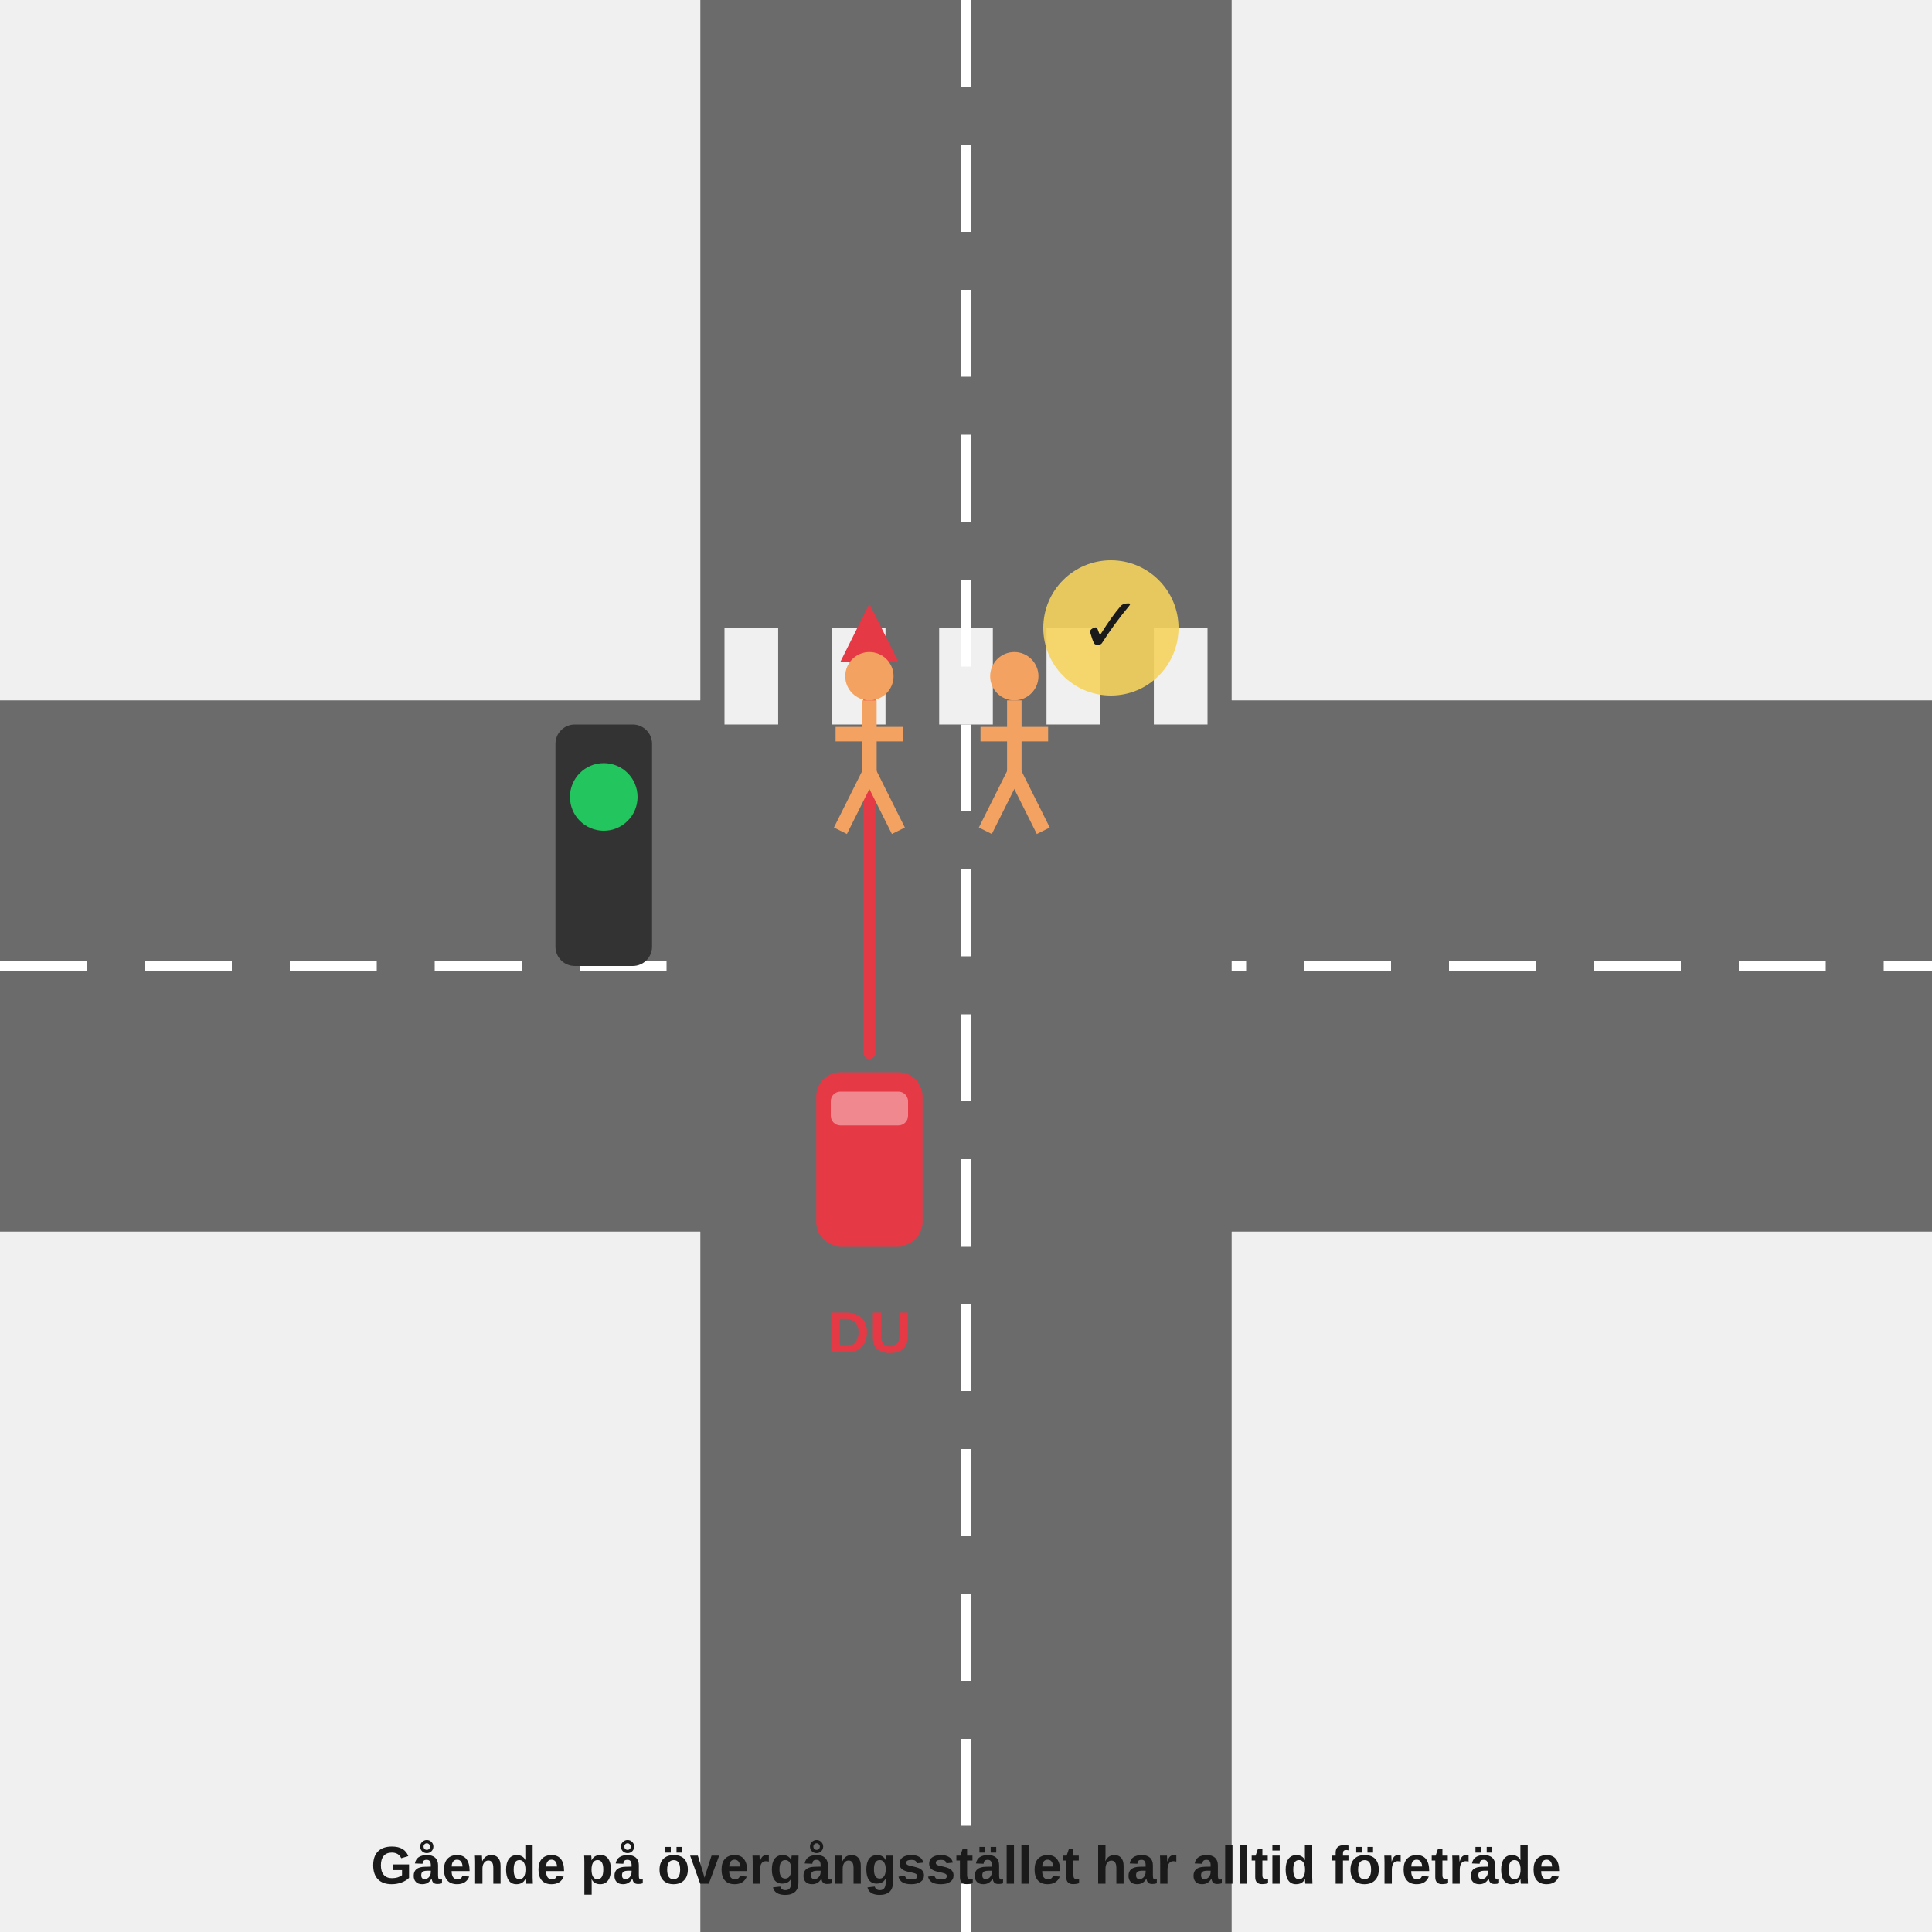
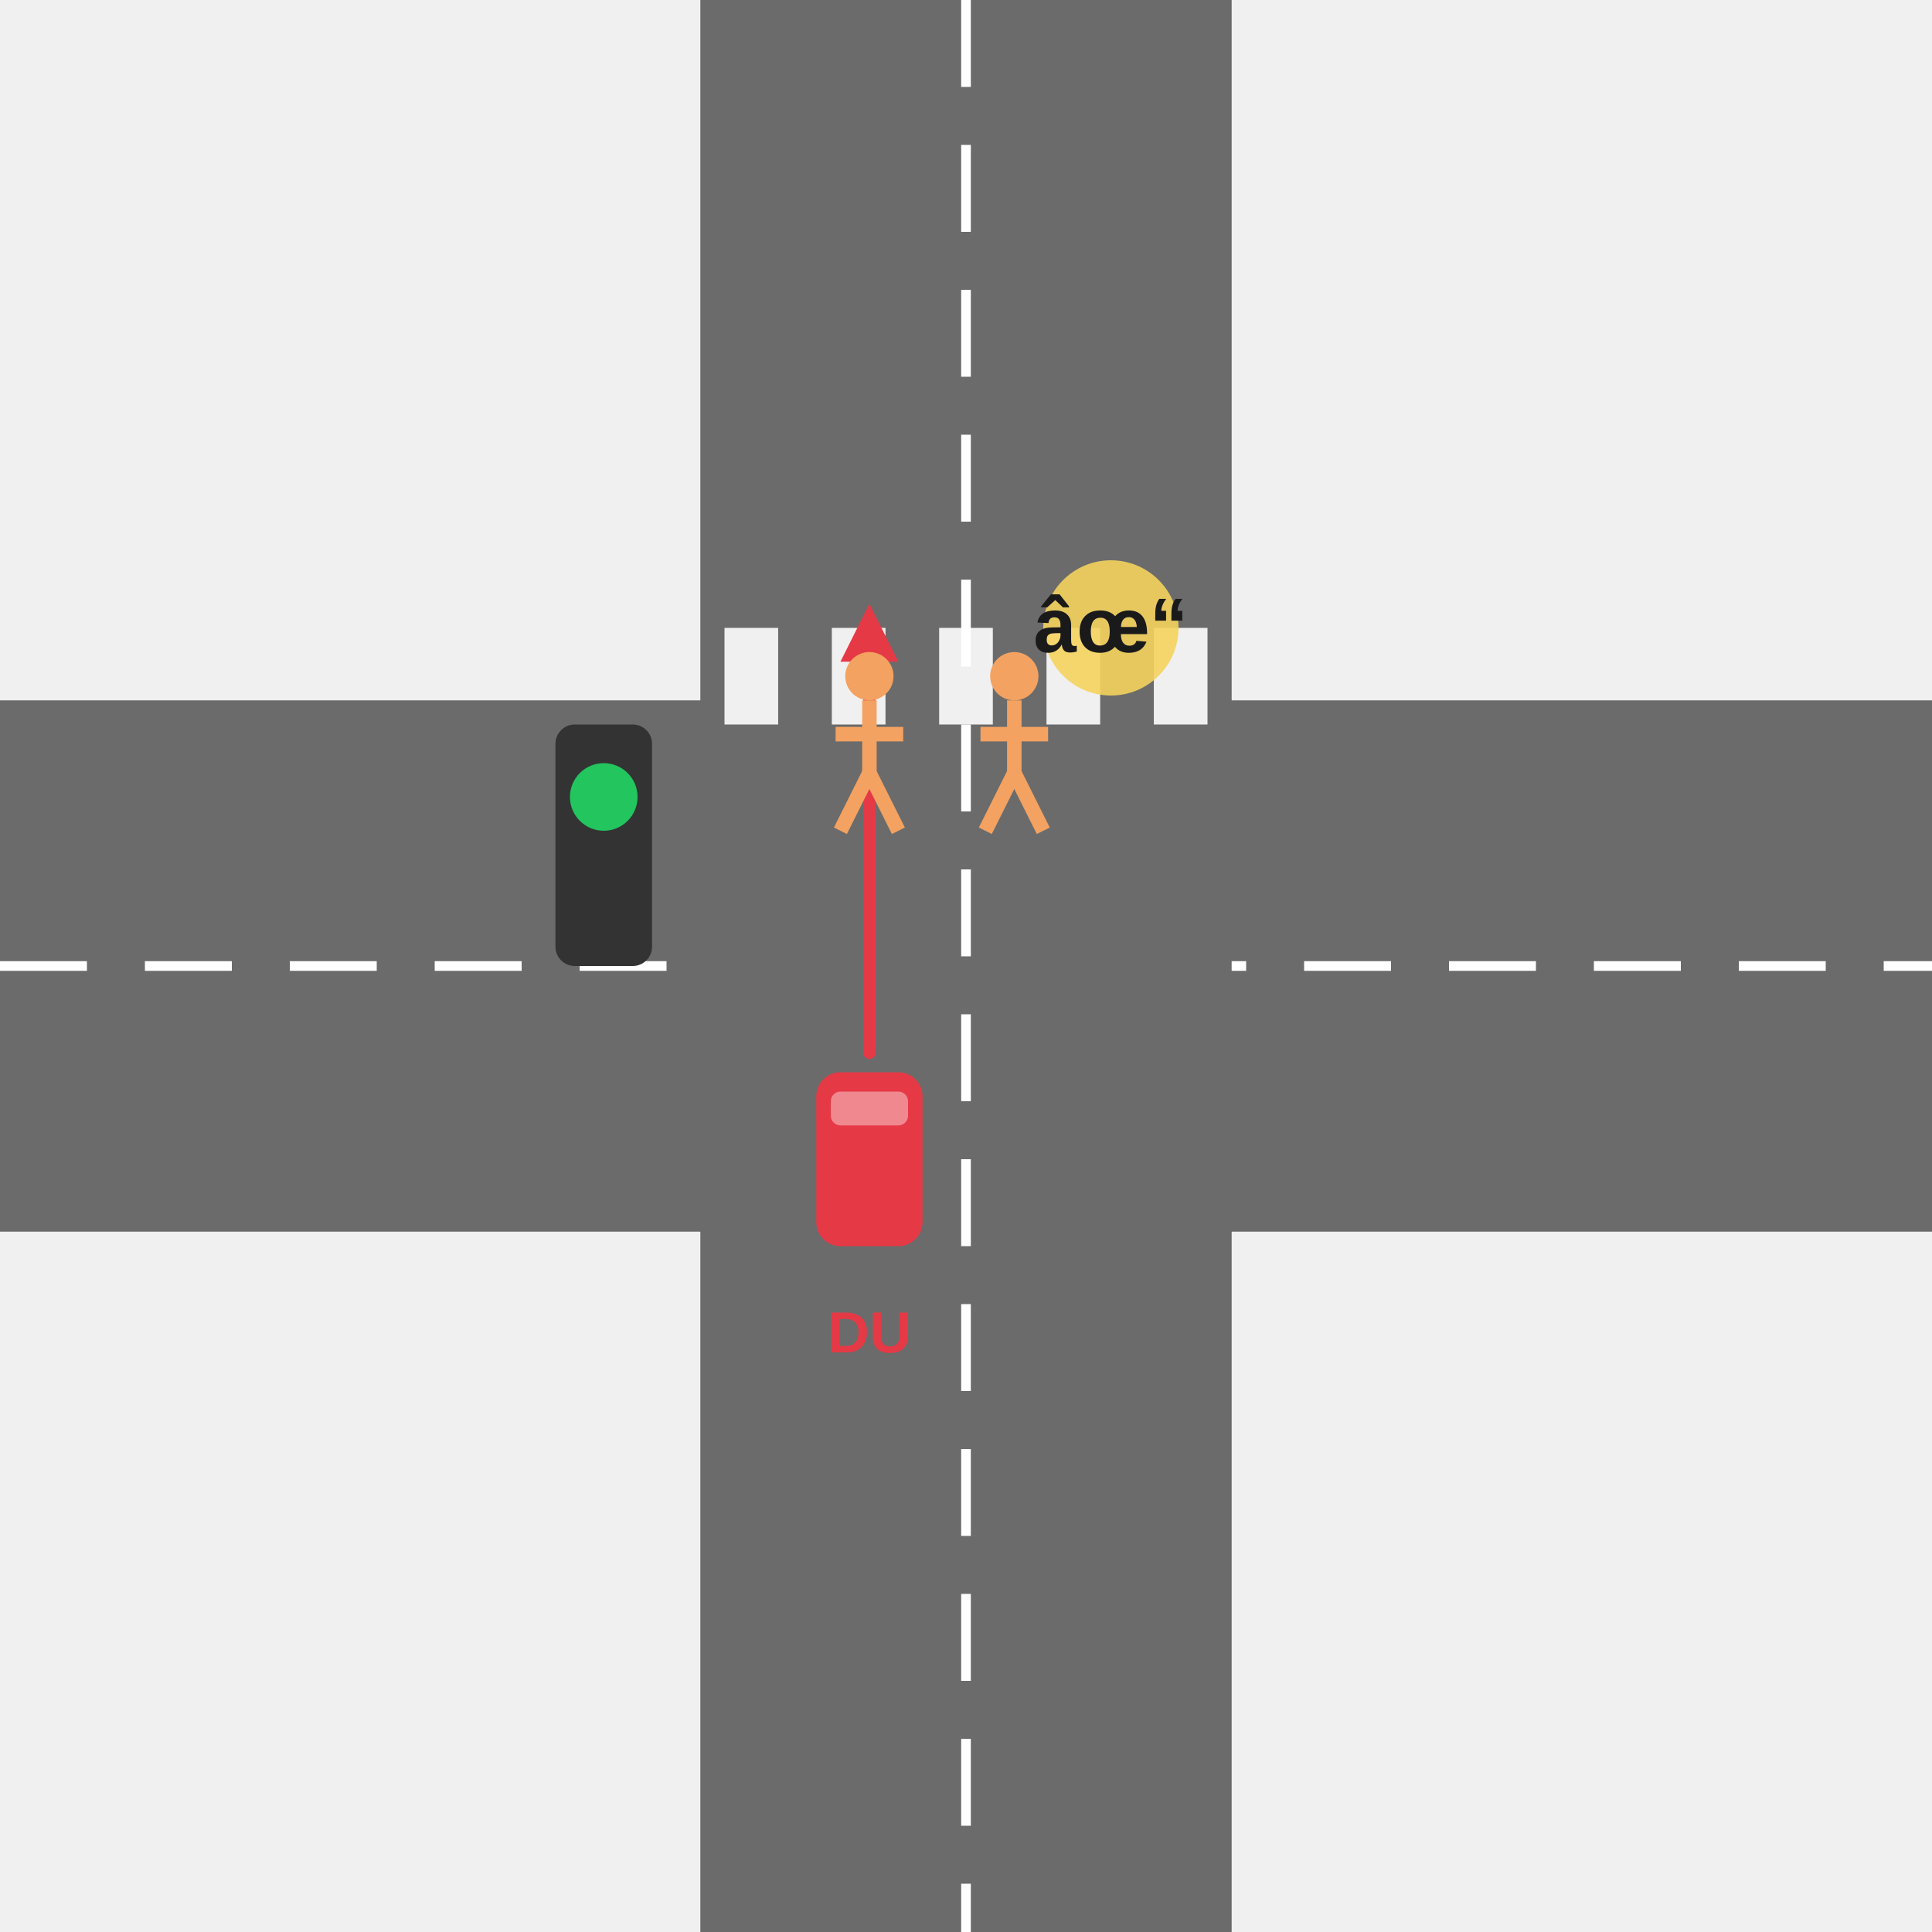
<svg xmlns="http://www.w3.org/2000/svg" viewBox="0 0 400 400" width="400" height="400" style="background:#f0f0f0">
  <rect x="145" y="145" width="110" height="110" fill="#6b6b6b" />
  <rect x="0" y="145" width="400" height="110" fill="#6b6b6b" />
  <line x1="0" y1="200" x2="400" y2="200" stroke="#ffffff" stroke-width="2" stroke-dasharray="18,12" />
  <rect x="145" y="0" width="110" height="400" fill="#6b6b6b" />
  <line x1="200" y1="0" x2="200" y2="400" stroke="#ffffff" stroke-width="2" stroke-dasharray="18,12" />
  <rect x="150" y="130" width="11.111" height="20" fill="white" opacity="0.9" />
  <rect x="172.222" y="130" width="11.111" height="20" fill="white" opacity="0.9" />
  <rect x="194.444" y="130" width="11.111" height="20" fill="white" opacity="0.9" />
  <rect x="216.667" y="130" width="11.111" height="20" fill="white" opacity="0.9" />
  <rect x="238.889" y="130" width="11.111" height="20" fill="white" opacity="0.9" />
  <rect x="115" y="150" width="20" height="50" rx="4" fill="#333" />
  <circle cx="125" cy="165" r="7" fill="#22c55e" />
  <g transform="rotate(0,180,240)">
    <rect x="169" y="222" width="22" height="36" rx="5" ry="5" fill="#e63946" />
    <rect x="172" y="226" width="16" height="7" rx="2" fill="rgba(255,255,255,0.4)" />
  </g>
  <line x1="180" y1="218" x2="180" y2="137" stroke="#e63946" stroke-width="2.5" stroke-linecap="round" />
  <polygon points="180,125 186,137 174,137" fill="#e63946" />
  <circle cx="180" cy="140" r="5" fill="#f4a261" />
  <line x1="180" y1="145" x2="180" y2="160" stroke="#f4a261" stroke-width="3" />
  <line x1="173" y1="152" x2="187" y2="152" stroke="#f4a261" stroke-width="3" />
  <line x1="180" y1="160" x2="174" y2="172" stroke="#f4a261" stroke-width="3" />
  <line x1="180" y1="160" x2="186" y2="172" stroke="#f4a261" stroke-width="3" />
  <circle cx="210" cy="140" r="5" fill="#f4a261" />
  <line x1="210" y1="145" x2="210" y2="160" stroke="#f4a261" stroke-width="3" />
  <line x1="203" y1="152" x2="217" y2="152" stroke="#f4a261" stroke-width="3" />
  <line x1="210" y1="160" x2="204" y2="172" stroke="#f4a261" stroke-width="3" />
  <line x1="210" y1="160" x2="216" y2="172" stroke="#f4a261" stroke-width="3" />
  <circle cx="230" cy="130" r="14" fill="#f4d35e" opacity="0.9" />
-   <text x="230" y="135" font-family="Arial,sans-serif" font-size="16" fill="#1a1a1a" text-anchor="middle" font-weight="bold">✓</text>
+   <text x="230" y="135" font-family="Arial,sans-serif" font-size="16" fill="#1a1a1a" text-anchor="middle" font-weight="bold">âœ“</text>
  <text x="180" y="280" font-family="Arial,sans-serif" font-size="12" fill="#e63946" text-anchor="middle" font-weight="bold">DU</text>
-   <text x="200" y="390" font-family="Arial,sans-serif" font-size="11" fill="#1a1a1a" text-anchor="middle" font-weight="bold">Gående på övergångsstället har alltid företräde</text>
</svg>
